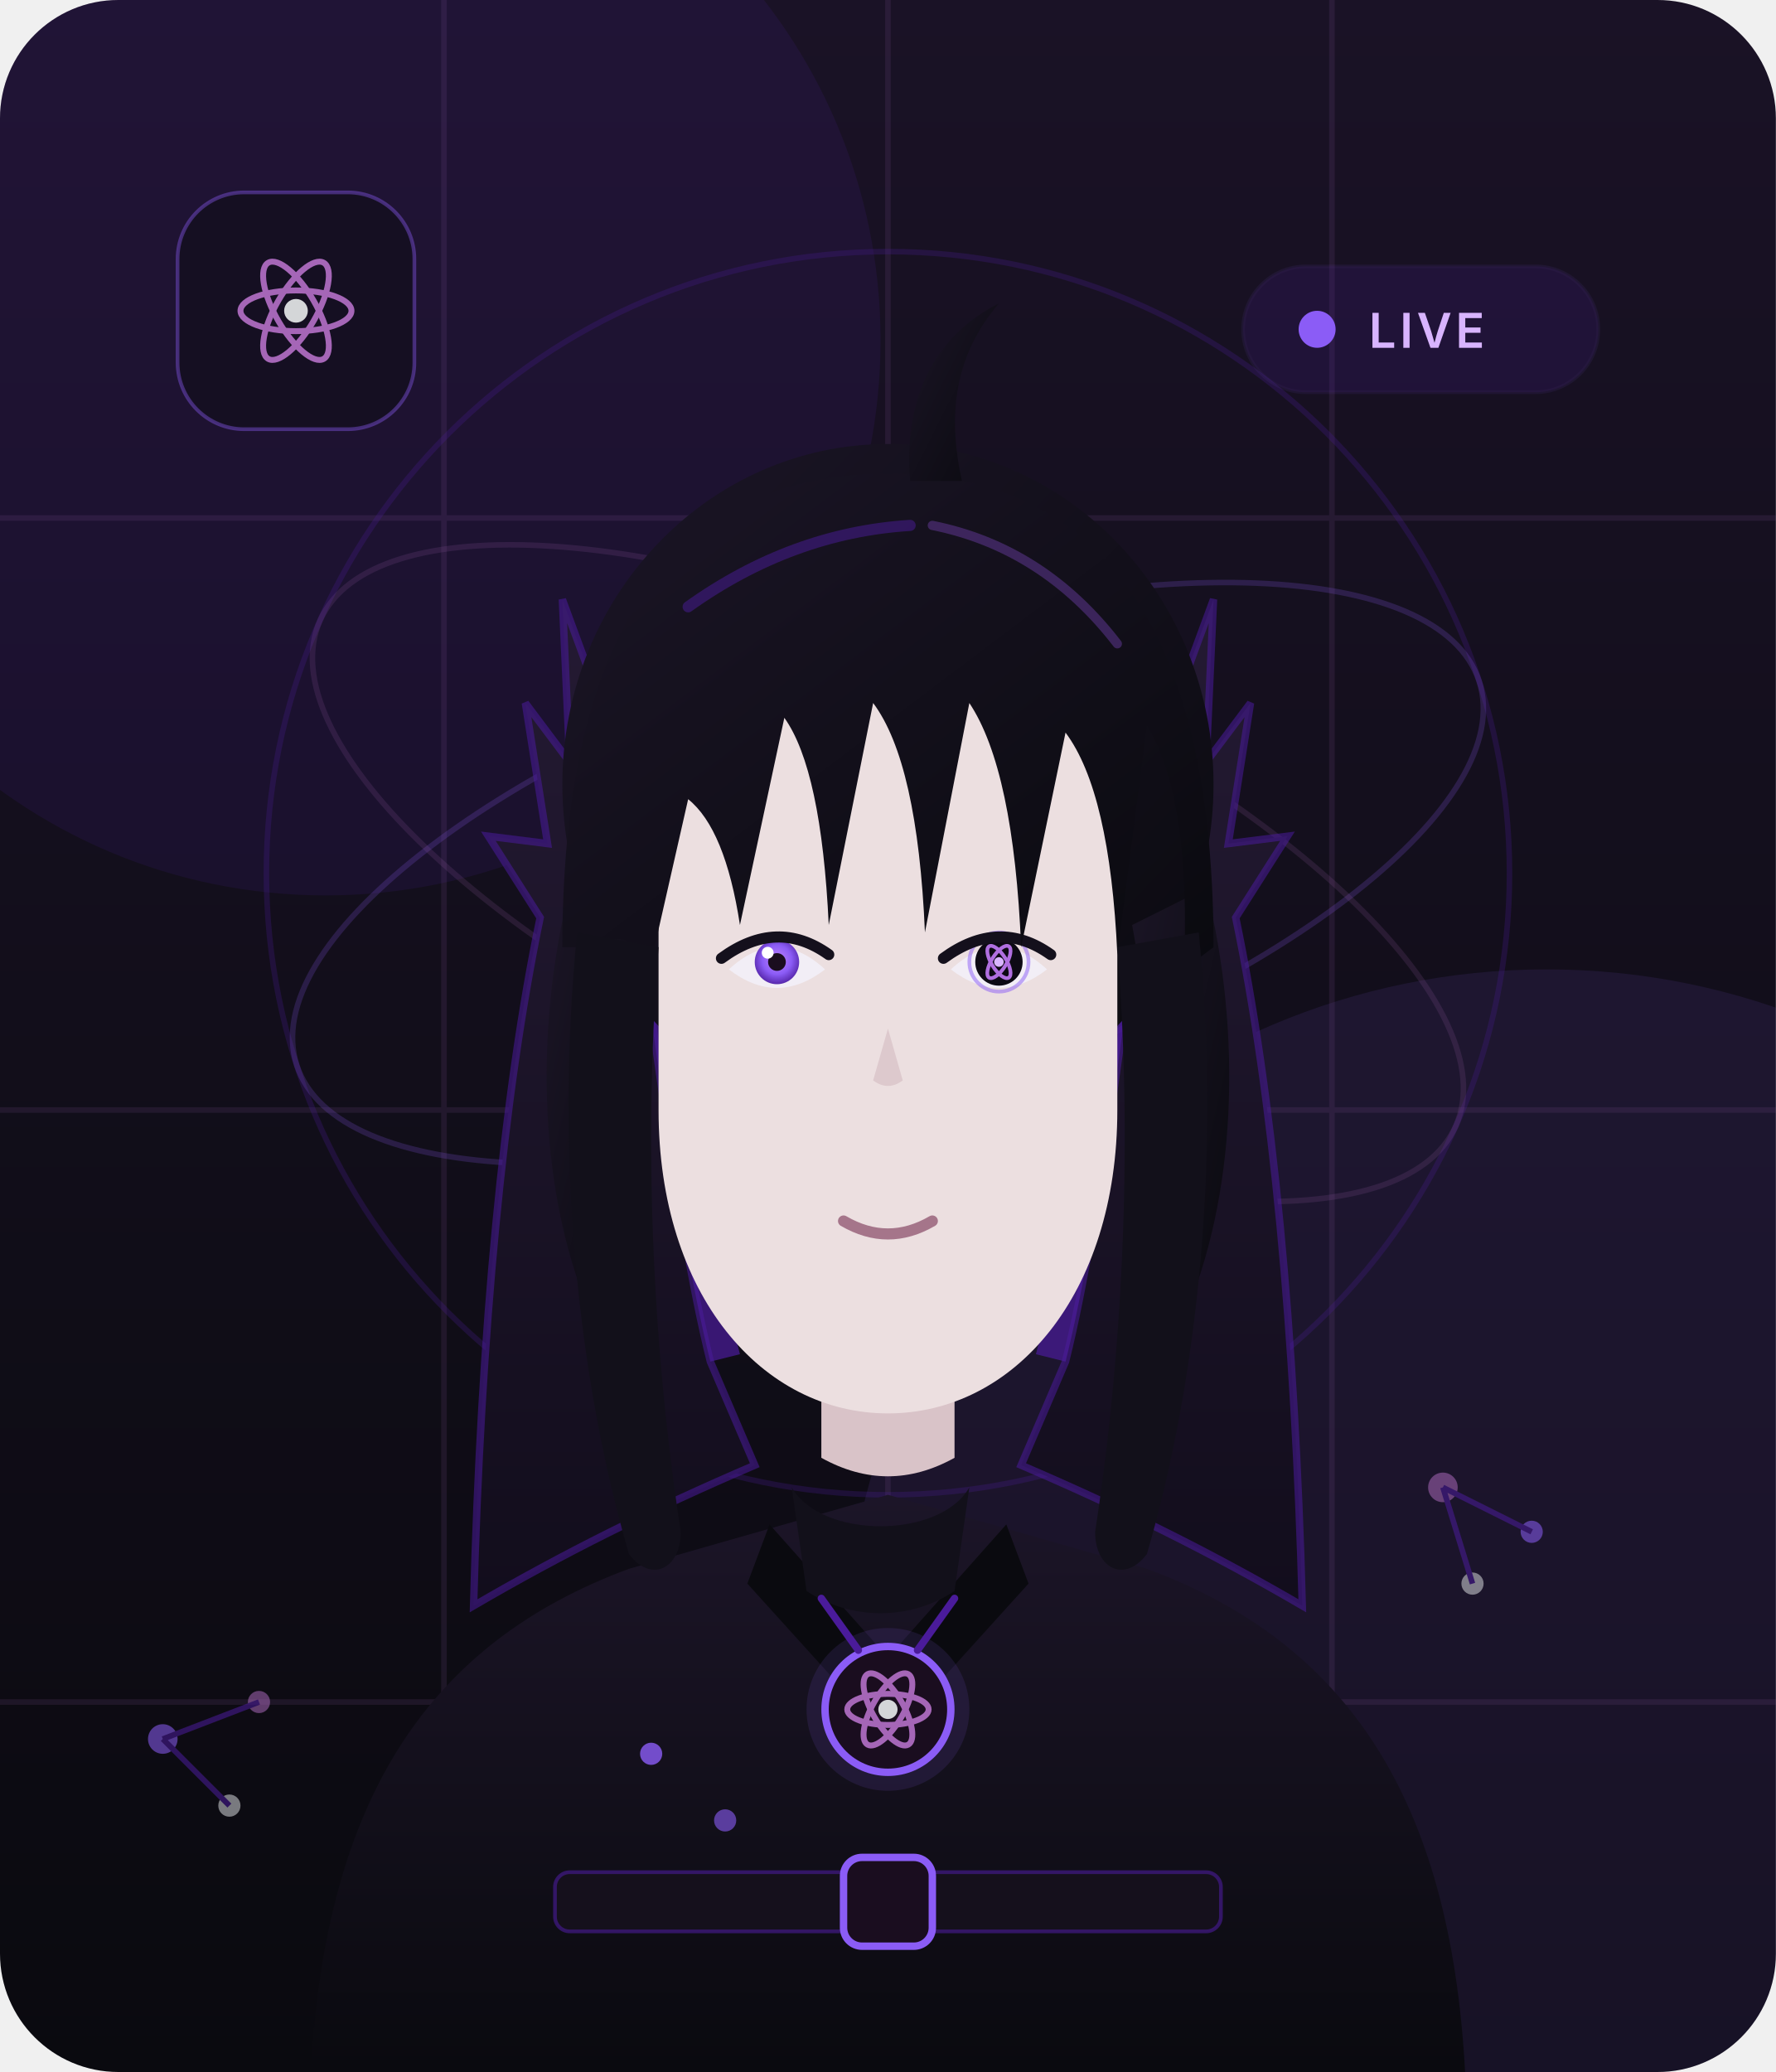
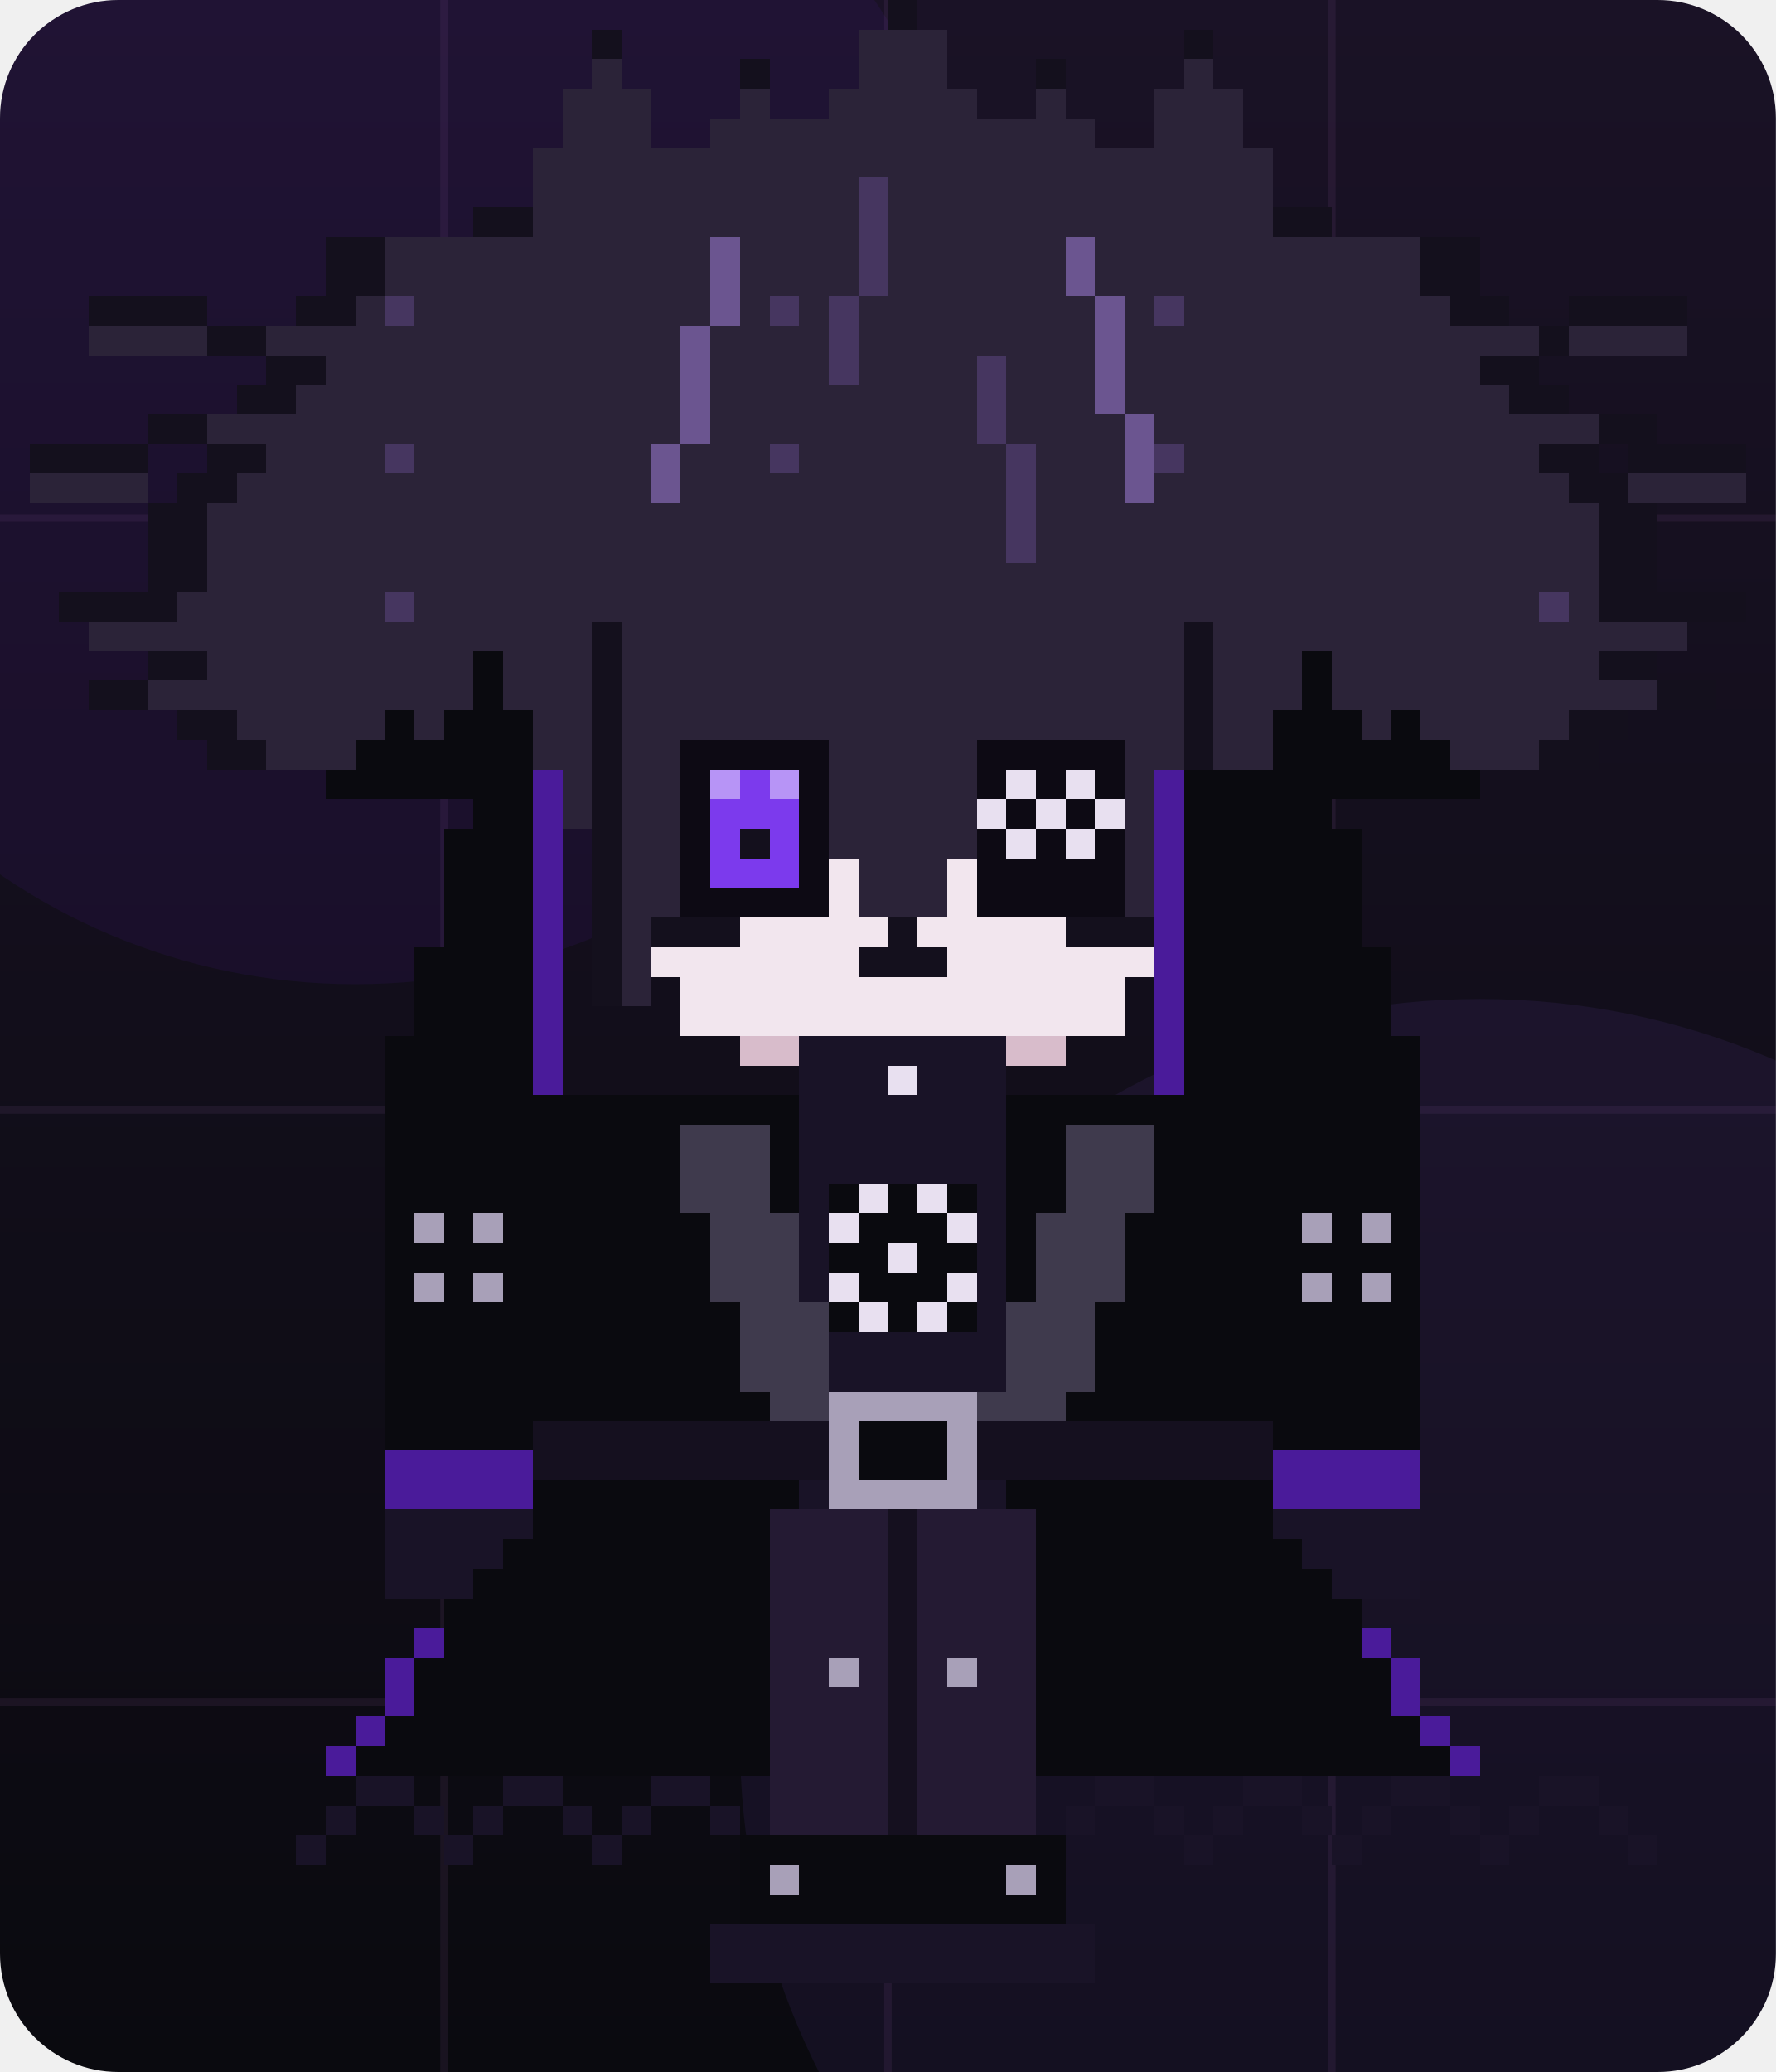
<svg xmlns="http://www.w3.org/2000/svg" viewBox="0 0 480 560" role="img" aria-labelledby="luciTitle luciDesc">
  <defs>
    <linearGradient id="bg" x1="0" y1="0" x2="0" y2="1">
      <stop offset="0" stop-color="#1a1226" />
      <stop offset="1" stop-color="#0a0a0f" />
    </linearGradient>
-     <linearGradient id="coat" x1="0" y1="0" x2="0" y2="1">
-       <stop offset="0" stop-color="#1c1528" />
-       <stop offset="1" stop-color="#0a0a0f" />
-     </linearGradient>
-     <linearGradient id="collar" x1="0" y1="0" x2="0" y2="1">
-       <stop offset="0" stop-color="#241a33" />
-       <stop offset="1" stop-color="#120d1c" />
-     </linearGradient>
-     <linearGradient id="hair" x1="0" y1="0" x2="1" y2="1">
-       <stop offset="0" stop-color="#1b1526" />
-       <stop offset="1" stop-color="#0a0a0f" />
-     </linearGradient>
-     <radialGradient id="iris" cx=".5" cy=".45" r=".6">
-       <stop offset="0" stop-color="#c084fc" />
-       <stop offset=".55" stop-color="#8b5cf6" />
-       <stop offset="1" stop-color="#4a1b9a" />
-     </radialGradient>
    <clipPath id="frame">
      <rect width="480" height="560" rx="32" />
    </clipPath>
  </defs>
  <g clip-path="url(#frame)">
    <rect width="480" height="560" fill="url(#bg)" />
-     <circle cx="88" cy="92" r="150" fill="#4a1b9a" opacity=".14" />
-     <circle cx="418" cy="452" r="190" fill="#8b5cf6" opacity=".10" />
-     <g opacity=".12" stroke="#a566b7" stroke-width="1.5">
+     <circle cx="96" cy="96" r="170" fill="#4a1b9a" opacity=".12" />
+     <circle cx="400" cy="470" r="200" fill="#8b5cf6" opacity=".08" />
+     <g opacity=".10" stroke="#a566b7" stroke-width="2">
      <path d="M0 140h480M0 300h480M0 460h480M120 0v560M240 0v560M360 0v560" />
    </g>
-     <g transform="translate(240 236)" fill="none" stroke-width="1.5">
-       <circle r="168" stroke="#4a1b9a" opacity=".25" />
-       <ellipse rx="168" ry="62" transform="rotate(-18)" stroke="#8b5cf6" opacity=".2" />
-       <ellipse rx="168" ry="62" transform="rotate(24)" stroke="#a566b7" opacity=".15" />
-     </g>
-     <g transform="translate(48 52)">
-       <rect x="0" y="0" width="64" height="64" rx="18" fill="#150f22" stroke="#8b5cf6" stroke-opacity=".4" />
-       <g transform="translate(32 32)" fill="none" stroke="#a566b7" stroke-width="1.6">
-         <ellipse rx="15" ry="5.5" />
-         <ellipse rx="15" ry="5.5" transform="rotate(60)" />
-         <ellipse rx="15" ry="5.5" transform="rotate(-60)" />
-       </g>
-       <circle cx="32" cy="32" r="3.2" fill="#d4d6d8" />
-     </g>
-     <g transform="translate(336 72)">
-       <rect x="0" y="0" width="96" height="34" rx="17" fill="#4a1b9a" opacity=".18" stroke="#8b5cf6" stroke-opacity=".4" />
-       <circle cx="20" cy="17" r="5" fill="#8b5cf6" />
-       <text x="34" y="22" fill="#d8b4fe" font-family="Inter, sans-serif" font-size="13" font-weight="600" letter-spacing="1">LIVE</text>
-     </g>
-     <path d="M128 434c2-74 8-138 18-186l-14-22 16 2-6-38 12 16-2-44 14 38c8 56 16 128 26 168l12 28c-28 12-52 24-76 38z" fill="url(#collar)" stroke="#4a1b9a" stroke-opacity=".55" stroke-width="2" />
-     <path d="M352 434c-2-74-8-138-18-186l14-22-16 2 6-38-12 16 2-44-14 38c-8 56-16 128-26 168l-12 28c28 12 52 24 76 38z" fill="url(#collar)" stroke="#4a1b9a" stroke-opacity=".55" stroke-width="2" />
-     <path d="M192 368c-10-40-18-110-26-168l10 10c8 56 16 126 24 156z" fill="#4a1b9a" opacity=".7" />
-     <path d="M288 368c10-40 18-110 26-168l-10 10c-8 56-16 126-24 156z" fill="#4a1b9a" opacity=".7" />
-     <path d="M84 560c4-74 32-116 86-136l70-20 70 20c54 20 82 62 86 136z" fill="url(#coat)" />
-     <path d="M208 412l32 36 32-36 6 16-38 42-38-42z" fill="#0a0a0f" />
-     <path d="M214 402c8 14 40 14 48 0l-4 28c-12 8-28 8-40 0z" fill="#12101a" />
-     <path d="M222 366h36v28q-18 10-36 0z" fill="#d9c3c8" />
-     <ellipse cx="240" cy="212" rx="88" ry="92" fill="url(#hair)" />
-     <path d="M154 240c-10 40-8 84 6 116 4 10 12 12 16 4-8-40-8-78-2-110z" fill="url(#hair)" />
-     <path d="M326 240c10 40 8 84-6 116-4 10-12 12-16 4 8-40 8-78 2-110z" fill="url(#hair)" />
-     <path d="M178 252c0-62 20-106 62-106s62 44 62 106v48c0 50-28 82-62 82s-62-32-62-82z" fill="#ecdfe0" />
-     <path d="M240 278l-4 14q4 3 8 0z" fill="#d9c3c8" opacity=".8" />
-     <path d="M228 330q12 7 24 0" fill="none" stroke="#a5758a" stroke-width="3" stroke-linecap="round" />
-     <g>
-       <path d="M197 262q13-12 26 0-13 10-26 0z" fill="#f2eef6" />
-       <circle cx="210" cy="260" r="6" fill="url(#iris)" />
-       <circle cx="210" cy="260" r="2.4" fill="#1a0d1f" />
-       <circle cx="207.5" cy="257.5" r="1.6" fill="#ffffff" />
-       <path d="M195 259q15-11 29-1" fill="none" stroke="#14101c" stroke-width="3" stroke-linecap="round" />
-     </g>
-     <g>
-       <path d="M257 262q13-12 26 0-13 10-26 0z" fill="#f2eef6" />
-       <circle cx="270" cy="260" r="6.4" fill="#0d0a14" />
-       <g transform="translate(270 260)" fill="none" stroke="#b06fe0" stroke-width="1">
-         <ellipse rx="5" ry="2" transform="rotate(58)" />
-         <ellipse rx="5" ry="2" transform="rotate(-58)" />
-       </g>
-       <circle cx="270" cy="260" r="1.3" fill="#d8b4fe" />
-       <circle cx="270" cy="260" r="8" fill="none" stroke="#8b5cf6" stroke-opacity=".5" stroke-width="1" />
-       <path d="M255 259q15-11 29-1" fill="none" stroke="#14101c" stroke-width="3" stroke-linecap="round" />
-     </g>
-     <path d="M152 256c0-96 38-128 88-128s88 32 88 128l-8 6q2-46-10-66l-8 62q-2-44-14-60l-12 58q-2-48-14-66l-12 62q-2-46-14-62l-12 60q-2-42-12-56l-12 56q-4-26-14-34l-10 44q-8-10-14-4z" fill="url(#hair)" />
-     <path d="M246 130c-2-24 8-40 24-48-12 14-14 30-10 48z" fill="url(#hair)" />
-     <path d="M186 164q28-20 60-22" fill="none" stroke="#4a1b9a" stroke-width="3" stroke-linecap="round" opacity=".5" />
-     <path d="M252 142q30 6 50 32" fill="none" stroke="#6d3fa8" stroke-width="2.5" stroke-linecap="round" opacity=".45" />
-     <path d="M156 252c-6 60 0 120 14 168 6 8 14 4 14-6-8-52-10-108-6-158z" fill="#12101a" />
-     <path d="M324 252c6 60 0 120-14 168-6 8-14 4-14-6 8-52 10-108 6-158z" fill="#12101a" />
-     <g transform="translate(240 462)">
-       <circle r="22" fill="#8b5cf6" opacity=".12" />
-       <circle r="17" fill="#1a0d1f" stroke="#8b5cf6" stroke-width="2" />
-       <g fill="none" stroke="#a566b7" stroke-width="1.6">
-         <ellipse rx="11" ry="4.2" />
-         <ellipse rx="11" ry="4.2" transform="rotate(60)" />
-         <ellipse rx="11" ry="4.2" transform="rotate(-60)" />
-       </g>
-       <circle r="2.6" fill="#d4d6d8" />
-     </g>
-     <path d="M222 432l10 14M258 432l-10 14" stroke="#4a1b9a" stroke-width="2" stroke-linecap="round" />
-     <rect x="150" y="506" width="180" height="16" rx="4" fill="#15101c" stroke="#4a1b9a" stroke-opacity=".6" />
-     <rect x="228" y="502" width="24" height="24" rx="5" fill="#1a0d1f" stroke="#8b5cf6" stroke-width="2" />
-     <circle cx="176" cy="474" r="3" fill="#8b5cf6" opacity=".8" />
-     <circle cx="196" cy="492" r="3" fill="#8b5cf6" opacity=".6" />
-     <g transform="translate(44 470)" opacity=".55">
-       <circle cx="0" cy="0" r="4" fill="#8b5cf6" />
-       <circle cx="26" cy="-10" r="3" fill="#a566b7" />
-       <circle cx="18" cy="18" r="3" fill="#d4d6d8" />
-       <path d="M0 0l26 -10M0 0l18 18" stroke="#4a1b9a" stroke-width="1.5" />
-     </g>
-     <g transform="translate(390 402)" opacity=".55">
-       <circle cx="0" cy="0" r="4" fill="#a566b7" />
-       <circle cx="24" cy="12" r="3" fill="#8b5cf6" />
-       <circle cx="8" cy="26" r="3" fill="#d4d6d8" />
-       <path d="M0 0l24 12M0 0l8 26" stroke="#4a1b9a" stroke-width="1.5" />
+     <g shape-rendering="crispEdges">
+       <rect x="240" y="0" width="8" height="8" fill="#14101d" />
+       <rect x="160" y="8" width="8" height="8" fill="#14101d" />
+       <rect x="232" y="8" width="24" height="8" fill="#2b2338" />
+       <rect x="320" y="8" width="8" height="8" fill="#14101d" />
+       <rect x="160" y="16" width="8" height="8" fill="#2b2338" />
+       <rect x="200" y="16" width="8" height="8" fill="#14101d" />
+       <rect x="232" y="16" width="24" height="8" fill="#2b2338" />
+       <rect x="280" y="16" width="8" height="8" fill="#14101d" />
+       <rect x="320" y="16" width="8" height="8" fill="#2b2338" />
+       <rect x="152" y="24" width="24" height="8" fill="#2b2338" />
+       <rect x="200" y="24" width="8" height="8" fill="#2b2338" />
+       <rect x="224" y="24" width="40" height="8" fill="#2b2338" />
+       <rect x="280" y="24" width="8" height="8" fill="#2b2338" />
+       <rect x="312" y="24" width="24" height="8" fill="#2b2338" />
+       <rect x="152" y="32" width="24" height="8" fill="#2b2338" />
+       <rect x="192" y="32" width="104" height="8" fill="#2b2338" />
+       <rect x="312" y="32" width="24" height="8" fill="#2b2338" />
+       <rect x="144" y="40" width="200" height="8" fill="#2b2338" />
+       <rect x="144" y="48" width="88" height="8" fill="#2b2338" />
+       <rect x="232" y="48" width="8" height="8" fill="#463660" />
+       <rect x="240" y="48" width="104" height="8" fill="#2b2338" />
+       <rect x="128" y="56" width="16" height="8" fill="#14101d" />
+       <rect x="144" y="56" width="88" height="8" fill="#2b2338" />
+       <rect x="232" y="56" width="8" height="8" fill="#463660" />
+       <rect x="240" y="56" width="104" height="8" fill="#2b2338" />
+       <rect x="344" y="56" width="16" height="8" fill="#14101d" />
+       <rect x="88" y="64" width="16" height="8" fill="#14101d" />
+       <rect x="104" y="64" width="88" height="8" fill="#2b2338" />
+       <rect x="192" y="64" width="8" height="8" fill="#6b5590" />
+       <rect x="200" y="64" width="32" height="8" fill="#2b2338" />
+       <rect x="232" y="64" width="8" height="8" fill="#463660" />
+       <rect x="240" y="64" width="48" height="8" fill="#2b2338" />
+       <rect x="288" y="64" width="8" height="8" fill="#6b5590" />
+       <rect x="296" y="64" width="88" height="8" fill="#2b2338" />
+       <rect x="384" y="64" width="16" height="8" fill="#14101d" />
+       <rect x="88" y="72" width="16" height="8" fill="#14101d" />
+       <rect x="104" y="72" width="88" height="8" fill="#2b2338" />
+       <rect x="192" y="72" width="8" height="8" fill="#6b5590" />
+       <rect x="200" y="72" width="32" height="8" fill="#2b2338" />
+       <rect x="232" y="72" width="8" height="8" fill="#463660" />
+       <rect x="240" y="72" width="48" height="8" fill="#2b2338" />
+       <rect x="288" y="72" width="8" height="8" fill="#6b5590" />
+       <rect x="296" y="72" width="88" height="8" fill="#2b2338" />
+       <rect x="384" y="72" width="16" height="8" fill="#14101d" />
+       <rect x="24" y="80" width="32" height="8" fill="#14101d" />
+       <rect x="80" y="80" width="16" height="8" fill="#14101d" />
+       <rect x="96" y="80" width="8" height="8" fill="#2b2338" />
+       <rect x="104" y="80" width="8" height="8" fill="#463660" />
+       <rect x="112" y="80" width="80" height="8" fill="#2b2338" />
+       <rect x="192" y="80" width="8" height="8" fill="#6b5590" />
+       <rect x="200" y="80" width="8" height="8" fill="#2b2338" />
+       <rect x="208" y="80" width="8" height="8" fill="#463660" />
+       <rect x="216" y="80" width="8" height="8" fill="#2b2338" />
+       <rect x="224" y="80" width="8" height="8" fill="#463660" />
+       <rect x="232" y="80" width="64" height="8" fill="#2b2338" />
+       <rect x="296" y="80" width="8" height="8" fill="#6b5590" />
+       <rect x="304" y="80" width="8" height="8" fill="#2b2338" />
+       <rect x="312" y="80" width="8" height="8" fill="#463660" />
+       <rect x="320" y="80" width="72" height="8" fill="#2b2338" />
+       <rect x="392" y="80" width="16" height="8" fill="#14101d" />
+       <rect x="424" y="80" width="32" height="8" fill="#14101d" />
+       <rect x="24" y="88" width="32" height="8" fill="#2b2338" />
+       <rect x="56" y="88" width="16" height="8" fill="#14101d" />
+       <rect x="72" y="88" width="112" height="8" fill="#2b2338" />
+       <rect x="184" y="88" width="8" height="8" fill="#6b5590" />
+       <rect x="192" y="88" width="32" height="8" fill="#2b2338" />
+       <rect x="224" y="88" width="8" height="8" fill="#463660" />
+       <rect x="232" y="88" width="64" height="8" fill="#2b2338" />
+       <rect x="296" y="88" width="8" height="8" fill="#6b5590" />
+       <rect x="304" y="88" width="112" height="8" fill="#2b2338" />
+       <rect x="416" y="88" width="8" height="8" fill="#14101d" />
+       <rect x="424" y="88" width="32" height="8" fill="#2b2338" />
+       <rect x="72" y="96" width="16" height="8" fill="#14101d" />
+       <rect x="88" y="96" width="96" height="8" fill="#2b2338" />
+       <rect x="184" y="96" width="8" height="8" fill="#6b5590" />
+       <rect x="192" y="96" width="32" height="8" fill="#2b2338" />
+       <rect x="224" y="96" width="8" height="8" fill="#463660" />
+       <rect x="232" y="96" width="32" height="8" fill="#2b2338" />
+       <rect x="264" y="96" width="8" height="8" fill="#463660" />
+       <rect x="272" y="96" width="24" height="8" fill="#2b2338" />
+       <rect x="296" y="96" width="8" height="8" fill="#6b5590" />
+       <rect x="304" y="96" width="96" height="8" fill="#2b2338" />
+       <rect x="400" y="96" width="16" height="8" fill="#14101d" />
+       <rect x="64" y="104" width="16" height="8" fill="#14101d" />
+       <rect x="80" y="104" width="104" height="8" fill="#2b2338" />
+       <rect x="184" y="104" width="8" height="8" fill="#6b5590" />
+       <rect x="192" y="104" width="72" height="8" fill="#2b2338" />
+       <rect x="264" y="104" width="8" height="8" fill="#463660" />
+       <rect x="272" y="104" width="24" height="8" fill="#2b2338" />
+       <rect x="296" y="104" width="8" height="8" fill="#6b5590" />
+       <rect x="304" y="104" width="104" height="8" fill="#2b2338" />
+       <rect x="408" y="104" width="16" height="8" fill="#14101d" />
+       <rect x="40" y="112" width="16" height="8" fill="#14101d" />
+       <rect x="56" y="112" width="128" height="8" fill="#2b2338" />
+       <rect x="184" y="112" width="8" height="8" fill="#6b5590" />
+       <rect x="192" y="112" width="72" height="8" fill="#2b2338" />
+       <rect x="264" y="112" width="8" height="8" fill="#463660" />
+       <rect x="272" y="112" width="32" height="8" fill="#2b2338" />
+       <rect x="304" y="112" width="8" height="8" fill="#6b5590" />
+       <rect x="312" y="112" width="120" height="8" fill="#2b2338" />
+       <rect x="432" y="112" width="16" height="8" fill="#14101d" />
+       <rect x="8" y="120" width="32" height="8" fill="#14101d" />
+       <rect x="56" y="120" width="16" height="8" fill="#14101d" />
+       <rect x="72" y="120" width="32" height="8" fill="#2b2338" />
+       <rect x="104" y="120" width="8" height="8" fill="#463660" />
+       <rect x="112" y="120" width="64" height="8" fill="#2b2338" />
+       <rect x="176" y="120" width="8" height="8" fill="#6b5590" />
+       <rect x="184" y="120" width="24" height="8" fill="#2b2338" />
+       <rect x="208" y="120" width="8" height="8" fill="#463660" />
+       <rect x="216" y="120" width="56" height="8" fill="#2b2338" />
+       <rect x="272" y="120" width="8" height="8" fill="#463660" />
+       <rect x="280" y="120" width="24" height="8" fill="#2b2338" />
+       <rect x="304" y="120" width="8" height="8" fill="#6b5590" />
+       <rect x="312" y="120" width="8" height="8" fill="#463660" />
+       <rect x="320" y="120" width="96" height="8" fill="#2b2338" />
+       <rect x="416" y="120" width="16" height="8" fill="#14101d" />
+       <rect x="440" y="120" width="32" height="8" fill="#14101d" />
+       <rect x="8" y="128" width="32" height="8" fill="#2b2338" />
+       <rect x="48" y="128" width="16" height="8" fill="#14101d" />
+       <rect x="64" y="128" width="112" height="8" fill="#2b2338" />
+       <rect x="176" y="128" width="8" height="8" fill="#6b5590" />
+       <rect x="184" y="128" width="88" height="8" fill="#2b2338" />
+       <rect x="272" y="128" width="8" height="8" fill="#463660" />
+       <rect x="280" y="128" width="24" height="8" fill="#2b2338" />
+       <rect x="304" y="128" width="8" height="8" fill="#6b5590" />
+       <rect x="312" y="128" width="112" height="8" fill="#2b2338" />
+       <rect x="424" y="128" width="16" height="8" fill="#14101d" />
+       <rect x="440" y="128" width="32" height="8" fill="#2b2338" />
+       <rect x="40" y="136" width="16" height="8" fill="#14101d" />
+       <rect x="56" y="136" width="216" height="8" fill="#2b2338" />
+       <rect x="272" y="136" width="8" height="8" fill="#463660" />
+       <rect x="280" y="136" width="152" height="8" fill="#2b2338" />
+       <rect x="432" y="136" width="16" height="8" fill="#14101d" />
+       <rect x="40" y="144" width="16" height="8" fill="#14101d" />
+       <rect x="56" y="144" width="216" height="8" fill="#2b2338" />
+       <rect x="272" y="144" width="8" height="8" fill="#463660" />
+       <rect x="280" y="144" width="152" height="8" fill="#2b2338" />
+       <rect x="432" y="144" width="16" height="8" fill="#14101d" />
+       <rect x="40" y="152" width="16" height="8" fill="#14101d" />
+       <rect x="56" y="152" width="376" height="8" fill="#2b2338" />
+       <rect x="432" y="152" width="16" height="8" fill="#14101d" />
+       <rect x="16" y="160" width="32" height="8" fill="#14101d" />
+       <rect x="48" y="160" width="56" height="8" fill="#2b2338" />
+       <rect x="104" y="160" width="8" height="8" fill="#463660" />
+       <rect x="112" y="160" width="304" height="8" fill="#2b2338" />
+       <rect x="416" y="160" width="8" height="8" fill="#463660" />
+       <rect x="424" y="160" width="8" height="8" fill="#2b2338" />
+       <rect x="432" y="160" width="40" height="8" fill="#14101d" />
+       <rect x="24" y="168" width="136" height="8" fill="#2b2338" />
+       <rect x="160" y="168" width="8" height="8" fill="#14101d" />
+       <rect x="168" y="168" width="152" height="8" fill="#2b2338" />
+       <rect x="320" y="168" width="8" height="8" fill="#14101d" />
+       <rect x="328" y="168" width="128" height="8" fill="#2b2338" />
+       <rect x="40" y="176" width="16" height="8" fill="#14101d" />
+       <rect x="56" y="176" width="72" height="8" fill="#2b2338" />
+       <rect x="128" y="176" width="8" height="8" fill="#0a0a0f" />
+       <rect x="136" y="176" width="24" height="8" fill="#2b2338" />
+       <rect x="160" y="176" width="8" height="8" fill="#14101d" />
+       <rect x="168" y="176" width="152" height="8" fill="#2b2338" />
+       <rect x="320" y="176" width="8" height="8" fill="#14101d" />
+       <rect x="328" y="176" width="24" height="8" fill="#2b2338" />
+       <rect x="352" y="176" width="8" height="8" fill="#0a0a0f" />
+       <rect x="360" y="176" width="72" height="8" fill="#2b2338" />
+       <rect x="432" y="176" width="16" height="8" fill="#14101d" />
+       <rect x="24" y="184" width="16" height="8" fill="#14101d" />
+       <rect x="40" y="184" width="88" height="8" fill="#2b2338" />
+       <rect x="128" y="184" width="8" height="8" fill="#0a0a0f" />
+       <rect x="136" y="184" width="24" height="8" fill="#2b2338" />
+       <rect x="160" y="184" width="8" height="8" fill="#14101d" />
+       <rect x="168" y="184" width="152" height="8" fill="#2b2338" />
+       <rect x="320" y="184" width="8" height="8" fill="#14101d" />
+       <rect x="328" y="184" width="24" height="8" fill="#2b2338" />
+       <rect x="352" y="184" width="8" height="8" fill="#0a0a0f" />
+       <rect x="360" y="184" width="88" height="8" fill="#2b2338" />
+       <rect x="448" y="184" width="16" height="8" fill="#14101d" />
+       <rect x="48" y="192" width="16" height="8" fill="#14101d" />
+       <rect x="64" y="192" width="40" height="8" fill="#2b2338" />
+       <rect x="104" y="192" width="8" height="8" fill="#0a0a0f" />
+       <rect x="112" y="192" width="8" height="8" fill="#2b2338" />
+       <rect x="120" y="192" width="24" height="8" fill="#0a0a0f" />
+       <rect x="144" y="192" width="16" height="8" fill="#2b2338" />
+       <rect x="160" y="192" width="8" height="8" fill="#14101d" />
+       <rect x="168" y="192" width="152" height="8" fill="#2b2338" />
+       <rect x="320" y="192" width="8" height="8" fill="#14101d" />
+       <rect x="328" y="192" width="16" height="8" fill="#2b2338" />
+       <rect x="344" y="192" width="24" height="8" fill="#0a0a0f" />
+       <rect x="368" y="192" width="8" height="8" fill="#2b2338" />
+       <rect x="376" y="192" width="8" height="8" fill="#0a0a0f" />
+       <rect x="384" y="192" width="40" height="8" fill="#2b2338" />
+       <rect x="424" y="192" width="16" height="8" fill="#14101d" />
+       <rect x="56" y="200" width="16" height="8" fill="#14101d" />
+       <rect x="72" y="200" width="24" height="8" fill="#2b2338" />
+       <rect x="96" y="200" width="48" height="8" fill="#0a0a0f" />
+       <rect x="144" y="200" width="16" height="8" fill="#2b2338" />
+       <rect x="160" y="200" width="8" height="8" fill="#14101d" />
+       <rect x="168" y="200" width="16" height="8" fill="#2b2338" />
+       <rect x="184" y="200" width="40" height="8" fill="#0d0a14" />
+       <rect x="224" y="200" width="40" height="8" fill="#2b2338" />
+       <rect x="264" y="200" width="40" height="8" fill="#0d0a14" />
+       <rect x="304" y="200" width="16" height="8" fill="#2b2338" />
+       <rect x="320" y="200" width="8" height="8" fill="#14101d" />
+       <rect x="328" y="200" width="16" height="8" fill="#2b2338" />
+       <rect x="344" y="200" width="48" height="8" fill="#0a0a0f" />
+       <rect x="392" y="200" width="24" height="8" fill="#2b2338" />
+       <rect x="416" y="200" width="16" height="8" fill="#14101d" />
+       <rect x="88" y="208" width="56" height="8" fill="#0a0a0f" />
+       <rect x="144" y="208" width="8" height="8" fill="#4a1b9a" />
+       <rect x="152" y="208" width="8" height="8" fill="#2b2338" />
+       <rect x="160" y="208" width="8" height="8" fill="#14101d" />
+       <rect x="168" y="208" width="16" height="8" fill="#2b2338" />
+       <rect x="184" y="208" width="8" height="8" fill="#0d0a14" />
+       <rect x="192" y="208" width="8" height="8" fill="#b794f6" />
+       <rect x="200" y="208" width="8" height="8" fill="#7c3aed" />
+       <rect x="208" y="208" width="8" height="8" fill="#b794f6" />
+       <rect x="216" y="208" width="8" height="8" fill="#0d0a14" />
+       <rect x="224" y="208" width="40" height="8" fill="#2b2338" />
+       <rect x="264" y="208" width="8" height="8" fill="#0d0a14" />
+       <rect x="272" y="208" width="8" height="8" fill="#e8e0f0" />
+       <rect x="280" y="208" width="8" height="8" fill="#0d0a14" />
+       <rect x="288" y="208" width="8" height="8" fill="#e8e0f0" />
+       <rect x="296" y="208" width="8" height="8" fill="#0d0a14" />
+       <rect x="304" y="208" width="8" height="8" fill="#2b2338" />
+       <rect x="312" y="208" width="8" height="8" fill="#4a1b9a" />
+       <rect x="320" y="208" width="80" height="8" fill="#0a0a0f" />
+       <rect x="128" y="216" width="16" height="8" fill="#0a0a0f" />
+       <rect x="144" y="216" width="8" height="8" fill="#4a1b9a" />
+       <rect x="152" y="216" width="8" height="8" fill="#2b2338" />
+       <rect x="160" y="216" width="8" height="8" fill="#14101d" />
+       <rect x="168" y="216" width="16" height="8" fill="#2b2338" />
+       <rect x="184" y="216" width="8" height="8" fill="#0d0a14" />
+       <rect x="192" y="216" width="24" height="8" fill="#7c3aed" />
+       <rect x="216" y="216" width="8" height="8" fill="#0d0a14" />
+       <rect x="224" y="216" width="40" height="8" fill="#2b2338" />
+       <rect x="264" y="216" width="8" height="8" fill="#e8e0f0" />
+       <rect x="272" y="216" width="8" height="8" fill="#0d0a14" />
+       <rect x="280" y="216" width="8" height="8" fill="#e8e0f0" />
+       <rect x="288" y="216" width="8" height="8" fill="#0d0a14" />
+       <rect x="296" y="216" width="8" height="8" fill="#e8e0f0" />
+       <rect x="304" y="216" width="8" height="8" fill="#2b2338" />
+       <rect x="312" y="216" width="8" height="8" fill="#4a1b9a" />
+       <rect x="320" y="216" width="40" height="8" fill="#0a0a0f" />
+       <rect x="120" y="224" width="24" height="8" fill="#0a0a0f" />
+       <rect x="144" y="224" width="8" height="8" fill="#4a1b9a" />
+       <rect x="160" y="224" width="8" height="8" fill="#14101d" />
+       <rect x="168" y="224" width="16" height="8" fill="#2b2338" />
+       <rect x="184" y="224" width="8" height="8" fill="#0d0a14" />
+       <rect x="192" y="224" width="8" height="8" fill="#7c3aed" />
+       <rect x="200" y="224" width="8" height="8" fill="#14101d" />
+       <rect x="208" y="224" width="8" height="8" fill="#7c3aed" />
+       <rect x="216" y="224" width="8" height="8" fill="#0d0a14" />
+       <rect x="224" y="224" width="40" height="8" fill="#2b2338" />
+       <rect x="264" y="224" width="8" height="8" fill="#0d0a14" />
+       <rect x="272" y="224" width="8" height="8" fill="#e8e0f0" />
+       <rect x="280" y="224" width="8" height="8" fill="#0d0a14" />
+       <rect x="288" y="224" width="8" height="8" fill="#e8e0f0" />
+       <rect x="296" y="224" width="8" height="8" fill="#0d0a14" />
+       <rect x="304" y="224" width="8" height="8" fill="#2b2338" />
+       <rect x="312" y="224" width="8" height="8" fill="#4a1b9a" />
+       <rect x="320" y="224" width="48" height="8" fill="#0a0a0f" />
+       <rect x="120" y="232" width="24" height="8" fill="#0a0a0f" />
+       <rect x="144" y="232" width="8" height="8" fill="#4a1b9a" />
+       <rect x="160" y="232" width="8" height="8" fill="#14101d" />
+       <rect x="168" y="232" width="16" height="8" fill="#2b2338" />
+       <rect x="184" y="232" width="8" height="8" fill="#0d0a14" />
+       <rect x="192" y="232" width="24" height="8" fill="#7c3aed" />
+       <rect x="216" y="232" width="8" height="8" fill="#0d0a14" />
+       <rect x="224" y="232" width="8" height="8" fill="#f2e6ee" />
+       <rect x="232" y="232" width="24" height="8" fill="#2b2338" />
+       <rect x="256" y="232" width="8" height="8" fill="#f2e6ee" />
+       <rect x="264" y="232" width="40" height="8" fill="#0d0a14" />
+       <rect x="304" y="232" width="8" height="8" fill="#2b2338" />
+       <rect x="312" y="232" width="8" height="8" fill="#4a1b9a" />
+       <rect x="320" y="232" width="48" height="8" fill="#0a0a0f" />
+       <rect x="120" y="240" width="24" height="8" fill="#0a0a0f" />
+       <rect x="144" y="240" width="8" height="8" fill="#4a1b9a" />
+       <rect x="160" y="240" width="8" height="8" fill="#14101d" />
+       <rect x="168" y="240" width="16" height="8" fill="#2b2338" />
+       <rect x="184" y="240" width="40" height="8" fill="#0d0a14" />
+       <rect x="224" y="240" width="8" height="8" fill="#f2e6ee" />
+       <rect x="232" y="240" width="24" height="8" fill="#2b2338" />
+       <rect x="256" y="240" width="8" height="8" fill="#f2e6ee" />
+       <rect x="264" y="240" width="40" height="8" fill="#0d0a14" />
+       <rect x="304" y="240" width="8" height="8" fill="#2b2338" />
+       <rect x="312" y="240" width="8" height="8" fill="#4a1b9a" />
+       <rect x="320" y="240" width="48" height="8" fill="#0a0a0f" />
+       <rect x="120" y="248" width="24" height="8" fill="#0a0a0f" />
+       <rect x="144" y="248" width="8" height="8" fill="#4a1b9a" />
+       <rect x="160" y="248" width="8" height="8" fill="#14101d" />
+       <rect x="168" y="248" width="8" height="8" fill="#2b2338" />
+       <rect x="176" y="248" width="24" height="8" fill="#14101d" />
+       <rect x="200" y="248" width="40" height="8" fill="#f2e6ee" />
+       <rect x="240" y="248" width="8" height="8" fill="#14101d" />
+       <rect x="248" y="248" width="40" height="8" fill="#f2e6ee" />
+       <rect x="288" y="248" width="24" height="8" fill="#14101d" />
+       <rect x="312" y="248" width="8" height="8" fill="#4a1b9a" />
+       <rect x="320" y="248" width="48" height="8" fill="#0a0a0f" />
+       <rect x="112" y="256" width="32" height="8" fill="#0a0a0f" />
+       <rect x="144" y="256" width="8" height="8" fill="#4a1b9a" />
+       <rect x="160" y="256" width="8" height="8" fill="#14101d" />
+       <rect x="168" y="256" width="8" height="8" fill="#2b2338" />
+       <rect x="176" y="256" width="56" height="8" fill="#f2e6ee" />
+       <rect x="232" y="256" width="24" height="8" fill="#14101d" />
+       <rect x="256" y="256" width="56" height="8" fill="#f2e6ee" />
+       <rect x="312" y="256" width="8" height="8" fill="#4a1b9a" />
+       <rect x="320" y="256" width="56" height="8" fill="#0a0a0f" />
+       <rect x="112" y="264" width="32" height="8" fill="#0a0a0f" />
+       <rect x="144" y="264" width="8" height="8" fill="#4a1b9a" />
+       <rect x="160" y="264" width="8" height="8" fill="#14101d" />
+       <rect x="168" y="264" width="8" height="8" fill="#2b2338" />
+       <rect x="184" y="264" width="120" height="8" fill="#f2e6ee" />
+       <rect x="312" y="264" width="8" height="8" fill="#4a1b9a" />
+       <rect x="320" y="264" width="56" height="8" fill="#0a0a0f" />
+       <rect x="112" y="272" width="32" height="8" fill="#0a0a0f" />
+       <rect x="144" y="272" width="8" height="8" fill="#4a1b9a" />
+       <rect x="184" y="272" width="120" height="8" fill="#f2e6ee" />
+       <rect x="312" y="272" width="8" height="8" fill="#4a1b9a" />
+       <rect x="320" y="272" width="56" height="8" fill="#0a0a0f" />
+       <rect x="104" y="280" width="40" height="8" fill="#0a0a0f" />
+       <rect x="144" y="280" width="8" height="8" fill="#4a1b9a" />
+       <rect x="200" y="280" width="16" height="8" fill="#d8bccb" />
+       <rect x="216" y="280" width="56" height="8" fill="#191327" />
+       <rect x="272" y="280" width="16" height="8" fill="#d8bccb" />
+       <rect x="312" y="280" width="8" height="8" fill="#4a1b9a" />
+       <rect x="320" y="280" width="64" height="8" fill="#0a0a0f" />
+       <rect x="104" y="288" width="40" height="8" fill="#0a0a0f" />
+       <rect x="144" y="288" width="8" height="8" fill="#4a1b9a" />
+       <rect x="216" y="288" width="24" height="8" fill="#191327" />
+       <rect x="240" y="288" width="8" height="8" fill="#e8e0f0" />
+       <rect x="248" y="288" width="24" height="8" fill="#191327" />
+       <rect x="312" y="288" width="8" height="8" fill="#4a1b9a" />
+       <rect x="320" y="288" width="64" height="8" fill="#0a0a0f" />
+       <rect x="104" y="296" width="112" height="8" fill="#0a0a0f" />
+       <rect x="216" y="296" width="56" height="8" fill="#191327" />
+       <rect x="272" y="296" width="112" height="8" fill="#0a0a0f" />
+       <rect x="104" y="304" width="80" height="8" fill="#0a0a0f" />
+       <rect x="184" y="304" width="24" height="8" fill="#3f3a4d" />
+       <rect x="208" y="304" width="8" height="8" fill="#0a0a0f" />
+       <rect x="216" y="304" width="56" height="8" fill="#191327" />
+       <rect x="272" y="304" width="16" height="8" fill="#0a0a0f" />
+       <rect x="288" y="304" width="24" height="8" fill="#3f3a4d" />
+       <rect x="312" y="304" width="72" height="8" fill="#0a0a0f" />
+       <rect x="104" y="312" width="80" height="8" fill="#0a0a0f" />
+       <rect x="184" y="312" width="24" height="8" fill="#3f3a4d" />
+       <rect x="208" y="312" width="8" height="8" fill="#0a0a0f" />
+       <rect x="216" y="312" width="56" height="8" fill="#191327" />
+       <rect x="272" y="312" width="16" height="8" fill="#0a0a0f" />
+       <rect x="288" y="312" width="24" height="8" fill="#3f3a4d" />
+       <rect x="312" y="312" width="72" height="8" fill="#0a0a0f" />
+       <rect x="104" y="320" width="80" height="8" fill="#0a0a0f" />
+       <rect x="184" y="320" width="24" height="8" fill="#3f3a4d" />
+       <rect x="208" y="320" width="8" height="8" fill="#0a0a0f" />
+       <rect x="216" y="320" width="8" height="8" fill="#191327" />
+       <rect x="224" y="320" width="8" height="8" fill="#0a0a0f" />
+       <rect x="232" y="320" width="8" height="8" fill="#e8e0f0" />
+       <rect x="240" y="320" width="8" height="8" fill="#0a0a0f" />
+       <rect x="248" y="320" width="8" height="8" fill="#e8e0f0" />
+       <rect x="256" y="320" width="8" height="8" fill="#0a0a0f" />
+       <rect x="264" y="320" width="8" height="8" fill="#191327" />
+       <rect x="272" y="320" width="16" height="8" fill="#0a0a0f" />
+       <rect x="288" y="320" width="24" height="8" fill="#3f3a4d" />
+       <rect x="312" y="320" width="72" height="8" fill="#0a0a0f" />
+       <rect x="104" y="328" width="8" height="8" fill="#0a0a0f" />
+       <rect x="112" y="328" width="8" height="8" fill="#a8a0b8" />
+       <rect x="120" y="328" width="8" height="8" fill="#0a0a0f" />
+       <rect x="128" y="328" width="8" height="8" fill="#a8a0b8" />
+       <rect x="136" y="328" width="56" height="8" fill="#0a0a0f" />
+       <rect x="192" y="328" width="24" height="8" fill="#3f3a4d" />
+       <rect x="216" y="328" width="8" height="8" fill="#191327" />
+       <rect x="224" y="328" width="8" height="8" fill="#e8e0f0" />
+       <rect x="232" y="328" width="24" height="8" fill="#0a0a0f" />
+       <rect x="256" y="328" width="8" height="8" fill="#e8e0f0" />
+       <rect x="264" y="328" width="8" height="8" fill="#191327" />
+       <rect x="272" y="328" width="8" height="8" fill="#0a0a0f" />
+       <rect x="280" y="328" width="24" height="8" fill="#3f3a4d" />
+       <rect x="304" y="328" width="48" height="8" fill="#0a0a0f" />
+       <rect x="352" y="328" width="8" height="8" fill="#a8a0b8" />
+       <rect x="360" y="328" width="8" height="8" fill="#0a0a0f" />
+       <rect x="368" y="328" width="8" height="8" fill="#a8a0b8" />
+       <rect x="376" y="328" width="8" height="8" fill="#0a0a0f" />
+       <rect x="104" y="336" width="88" height="8" fill="#0a0a0f" />
+       <rect x="192" y="336" width="24" height="8" fill="#3f3a4d" />
+       <rect x="216" y="336" width="8" height="8" fill="#191327" />
+       <rect x="224" y="336" width="16" height="8" fill="#0a0a0f" />
+       <rect x="240" y="336" width="8" height="8" fill="#e8e0f0" />
+       <rect x="248" y="336" width="16" height="8" fill="#0a0a0f" />
+       <rect x="264" y="336" width="8" height="8" fill="#191327" />
+       <rect x="272" y="336" width="8" height="8" fill="#0a0a0f" />
+       <rect x="280" y="336" width="24" height="8" fill="#3f3a4d" />
+       <rect x="304" y="336" width="80" height="8" fill="#0a0a0f" />
+       <rect x="104" y="344" width="8" height="8" fill="#0a0a0f" />
+       <rect x="112" y="344" width="8" height="8" fill="#a8a0b8" />
+       <rect x="120" y="344" width="8" height="8" fill="#0a0a0f" />
+       <rect x="128" y="344" width="8" height="8" fill="#a8a0b8" />
+       <rect x="136" y="344" width="56" height="8" fill="#0a0a0f" />
+       <rect x="192" y="344" width="24" height="8" fill="#3f3a4d" />
+       <rect x="216" y="344" width="8" height="8" fill="#191327" />
+       <rect x="224" y="344" width="8" height="8" fill="#e8e0f0" />
+       <rect x="232" y="344" width="24" height="8" fill="#0a0a0f" />
+       <rect x="256" y="344" width="8" height="8" fill="#e8e0f0" />
+       <rect x="264" y="344" width="8" height="8" fill="#191327" />
+       <rect x="272" y="344" width="8" height="8" fill="#0a0a0f" />
+       <rect x="280" y="344" width="24" height="8" fill="#3f3a4d" />
+       <rect x="304" y="344" width="48" height="8" fill="#0a0a0f" />
+       <rect x="352" y="344" width="8" height="8" fill="#a8a0b8" />
+       <rect x="360" y="344" width="8" height="8" fill="#0a0a0f" />
+       <rect x="368" y="344" width="8" height="8" fill="#a8a0b8" />
+       <rect x="376" y="344" width="8" height="8" fill="#0a0a0f" />
+       <rect x="104" y="352" width="96" height="8" fill="#0a0a0f" />
+       <rect x="200" y="352" width="24" height="8" fill="#3f3a4d" />
+       <rect x="224" y="352" width="8" height="8" fill="#0a0a0f" />
+       <rect x="232" y="352" width="8" height="8" fill="#e8e0f0" />
+       <rect x="240" y="352" width="8" height="8" fill="#0a0a0f" />
+       <rect x="248" y="352" width="8" height="8" fill="#e8e0f0" />
+       <rect x="256" y="352" width="8" height="8" fill="#0a0a0f" />
+       <rect x="264" y="352" width="8" height="8" fill="#191327" />
+       <rect x="272" y="352" width="24" height="8" fill="#3f3a4d" />
+       <rect x="296" y="352" width="88" height="8" fill="#0a0a0f" />
+       <rect x="104" y="360" width="96" height="8" fill="#0a0a0f" />
+       <rect x="200" y="360" width="24" height="8" fill="#3f3a4d" />
+       <rect x="224" y="360" width="48" height="8" fill="#191327" />
+       <rect x="272" y="360" width="24" height="8" fill="#3f3a4d" />
+       <rect x="296" y="360" width="88" height="8" fill="#0a0a0f" />
+       <rect x="104" y="368" width="96" height="8" fill="#0a0a0f" />
+       <rect x="200" y="368" width="24" height="8" fill="#3f3a4d" />
+       <rect x="224" y="368" width="48" height="8" fill="#191327" />
+       <rect x="272" y="368" width="24" height="8" fill="#3f3a4d" />
+       <rect x="296" y="368" width="88" height="8" fill="#0a0a0f" />
+       <rect x="104" y="376" width="104" height="8" fill="#0a0a0f" />
+       <rect x="208" y="376" width="16" height="8" fill="#3f3a4d" />
+       <rect x="224" y="376" width="40" height="8" fill="#a8a0b8" />
+       <rect x="264" y="376" width="24" height="8" fill="#3f3a4d" />
+       <rect x="288" y="376" width="96" height="8" fill="#0a0a0f" />
+       <rect x="104" y="384" width="40" height="8" fill="#0a0a0f" />
+       <rect x="144" y="384" width="80" height="8" fill="#15101f" />
+       <rect x="224" y="384" width="8" height="8" fill="#a8a0b8" />
+       <rect x="232" y="384" width="24" height="8" fill="#0a0a0f" />
+       <rect x="256" y="384" width="8" height="8" fill="#a8a0b8" />
+       <rect x="264" y="384" width="80" height="8" fill="#15101f" />
+       <rect x="344" y="384" width="40" height="8" fill="#0a0a0f" />
+       <rect x="104" y="392" width="40" height="8" fill="#4a1b9a" />
+       <rect x="144" y="392" width="80" height="8" fill="#15101f" />
+       <rect x="224" y="392" width="8" height="8" fill="#a8a0b8" />
+       <rect x="232" y="392" width="24" height="8" fill="#0a0a0f" />
+       <rect x="256" y="392" width="8" height="8" fill="#a8a0b8" />
+       <rect x="264" y="392" width="80" height="8" fill="#15101f" />
+       <rect x="344" y="392" width="40" height="8" fill="#4a1b9a" />
+       <rect x="104" y="400" width="40" height="8" fill="#4a1b9a" />
+       <rect x="144" y="400" width="72" height="8" fill="#0a0a0f" />
+       <rect x="216" y="400" width="8" height="8" fill="#191327" />
+       <rect x="224" y="400" width="40" height="8" fill="#a8a0b8" />
+       <rect x="264" y="400" width="8" height="8" fill="#191327" />
+       <rect x="272" y="400" width="72" height="8" fill="#0a0a0f" />
+       <rect x="344" y="400" width="40" height="8" fill="#4a1b9a" />
+       <rect x="104" y="408" width="40" height="8" fill="#191327" />
+       <rect x="144" y="408" width="64" height="8" fill="#0a0a0f" />
+       <rect x="208" y="408" width="32" height="8" fill="#241a33" />
+       <rect x="240" y="408" width="8" height="8" fill="#15101f" />
+       <rect x="248" y="408" width="32" height="8" fill="#241a33" />
+       <rect x="280" y="408" width="64" height="8" fill="#0a0a0f" />
+       <rect x="344" y="408" width="40" height="8" fill="#191327" />
+       <rect x="104" y="416" width="32" height="8" fill="#191327" />
+       <rect x="136" y="416" width="72" height="8" fill="#0a0a0f" />
+       <rect x="208" y="416" width="32" height="8" fill="#241a33" />
+       <rect x="240" y="416" width="8" height="8" fill="#15101f" />
+       <rect x="248" y="416" width="32" height="8" fill="#241a33" />
+       <rect x="280" y="416" width="72" height="8" fill="#0a0a0f" />
+       <rect x="352" y="416" width="32" height="8" fill="#191327" />
+       <rect x="104" y="424" width="24" height="8" fill="#191327" />
+       <rect x="128" y="424" width="80" height="8" fill="#0a0a0f" />
+       <rect x="208" y="424" width="32" height="8" fill="#241a33" />
+       <rect x="240" y="424" width="8" height="8" fill="#15101f" />
+       <rect x="248" y="424" width="32" height="8" fill="#241a33" />
+       <rect x="280" y="424" width="80" height="8" fill="#0a0a0f" />
+       <rect x="360" y="424" width="24" height="8" fill="#191327" />
+       <rect x="120" y="432" width="88" height="8" fill="#0a0a0f" />
+       <rect x="208" y="432" width="32" height="8" fill="#241a33" />
+       <rect x="240" y="432" width="8" height="8" fill="#15101f" />
+       <rect x="248" y="432" width="32" height="8" fill="#241a33" />
+       <rect x="280" y="432" width="88" height="8" fill="#0a0a0f" />
+       <rect x="112" y="440" width="8" height="8" fill="#4a1b9a" />
+       <rect x="120" y="440" width="88" height="8" fill="#0a0a0f" />
+       <rect x="208" y="440" width="32" height="8" fill="#241a33" />
+       <rect x="240" y="440" width="8" height="8" fill="#15101f" />
+       <rect x="248" y="440" width="32" height="8" fill="#241a33" />
+       <rect x="280" y="440" width="88" height="8" fill="#0a0a0f" />
+       <rect x="368" y="440" width="8" height="8" fill="#4a1b9a" />
+       <rect x="104" y="448" width="8" height="8" fill="#4a1b9a" />
+       <rect x="112" y="448" width="96" height="8" fill="#0a0a0f" />
+       <rect x="208" y="448" width="16" height="8" fill="#241a33" />
+       <rect x="224" y="448" width="8" height="8" fill="#a8a0b8" />
+       <rect x="232" y="448" width="8" height="8" fill="#241a33" />
+       <rect x="240" y="448" width="8" height="8" fill="#15101f" />
+       <rect x="248" y="448" width="8" height="8" fill="#241a33" />
+       <rect x="256" y="448" width="8" height="8" fill="#a8a0b8" />
+       <rect x="264" y="448" width="16" height="8" fill="#241a33" />
+       <rect x="280" y="448" width="96" height="8" fill="#0a0a0f" />
+       <rect x="376" y="448" width="8" height="8" fill="#4a1b9a" />
+       <rect x="104" y="456" width="8" height="8" fill="#4a1b9a" />
+       <rect x="112" y="456" width="96" height="8" fill="#0a0a0f" />
+       <rect x="208" y="456" width="32" height="8" fill="#241a33" />
+       <rect x="240" y="456" width="8" height="8" fill="#15101f" />
+       <rect x="248" y="456" width="32" height="8" fill="#241a33" />
+       <rect x="280" y="456" width="96" height="8" fill="#0a0a0f" />
+       <rect x="376" y="456" width="8" height="8" fill="#4a1b9a" />
+       <rect x="96" y="464" width="8" height="8" fill="#4a1b9a" />
+       <rect x="104" y="464" width="104" height="8" fill="#0a0a0f" />
+       <rect x="208" y="464" width="32" height="8" fill="#241a33" />
+       <rect x="240" y="464" width="8" height="8" fill="#15101f" />
+       <rect x="248" y="464" width="32" height="8" fill="#241a33" />
+       <rect x="280" y="464" width="104" height="8" fill="#0a0a0f" />
+       <rect x="384" y="464" width="8" height="8" fill="#4a1b9a" />
+       <rect x="88" y="472" width="8" height="8" fill="#4a1b9a" />
+       <rect x="96" y="472" width="112" height="8" fill="#0a0a0f" />
+       <rect x="208" y="472" width="32" height="8" fill="#241a33" />
+       <rect x="240" y="472" width="8" height="8" fill="#15101f" />
+       <rect x="248" y="472" width="32" height="8" fill="#241a33" />
+       <rect x="280" y="472" width="112" height="8" fill="#0a0a0f" />
+       <rect x="392" y="472" width="8" height="8" fill="#4a1b9a" />
+       <rect x="96" y="480" width="16" height="8" fill="#191327" />
+       <rect x="136" y="480" width="16" height="8" fill="#191327" />
+       <rect x="176" y="480" width="16" height="8" fill="#191327" />
+       <rect x="208" y="480" width="32" height="8" fill="#241a33" />
+       <rect x="240" y="480" width="8" height="8" fill="#15101f" />
+       <rect x="248" y="480" width="32" height="8" fill="#241a33" />
+       <rect x="296" y="480" width="16" height="8" fill="#191327" />
+       <rect x="336" y="480" width="16" height="8" fill="#191327" />
+       <rect x="376" y="480" width="16" height="8" fill="#191327" />
+       <rect x="416" y="480" width="16" height="8" fill="#191327" />
+       <rect x="88" y="488" width="8" height="8" fill="#191327" />
+       <rect x="112" y="488" width="8" height="8" fill="#191327" />
+       <rect x="128" y="488" width="8" height="8" fill="#191327" />
+       <rect x="152" y="488" width="8" height="8" fill="#191327" />
+       <rect x="168" y="488" width="8" height="8" fill="#191327" />
+       <rect x="192" y="488" width="8" height="8" fill="#191327" />
+       <rect x="208" y="488" width="32" height="8" fill="#241a33" />
+       <rect x="240" y="488" width="8" height="8" fill="#15101f" />
+       <rect x="248" y="488" width="32" height="8" fill="#241a33" />
+       <rect x="288" y="488" width="8" height="8" fill="#191327" />
+       <rect x="312" y="488" width="8" height="8" fill="#191327" />
+       <rect x="328" y="488" width="8" height="8" fill="#191327" />
+       <rect x="352" y="488" width="8" height="8" fill="#191327" />
+       <rect x="368" y="488" width="8" height="8" fill="#191327" />
+       <rect x="392" y="488" width="8" height="8" fill="#191327" />
+       <rect x="408" y="488" width="8" height="8" fill="#191327" />
+       <rect x="432" y="488" width="8" height="8" fill="#191327" />
+       <rect x="80" y="496" width="8" height="8" fill="#191327" />
+       <rect x="120" y="496" width="8" height="8" fill="#191327" />
+       <rect x="160" y="496" width="8" height="8" fill="#191327" />
+       <rect x="200" y="496" width="88" height="8" fill="#0a0a0f" />
+       <rect x="320" y="496" width="8" height="8" fill="#191327" />
+       <rect x="360" y="496" width="8" height="8" fill="#191327" />
+       <rect x="400" y="496" width="8" height="8" fill="#191327" />
+       <rect x="440" y="496" width="8" height="8" fill="#191327" />
+       <rect x="200" y="504" width="8" height="8" fill="#0a0a0f" />
+       <rect x="208" y="504" width="8" height="8" fill="#a8a0b8" />
+       <rect x="216" y="504" width="56" height="8" fill="#0a0a0f" />
+       <rect x="272" y="504" width="8" height="8" fill="#a8a0b8" />
+       <rect x="280" y="504" width="8" height="8" fill="#0a0a0f" />
+       <rect x="200" y="512" width="88" height="8" fill="#0a0a0f" />
+       <rect x="192" y="520" width="104" height="8" fill="#191327" />
+       <rect x="192" y="528" width="104" height="8" fill="#191327" />
    </g>
  </g>
</svg>
